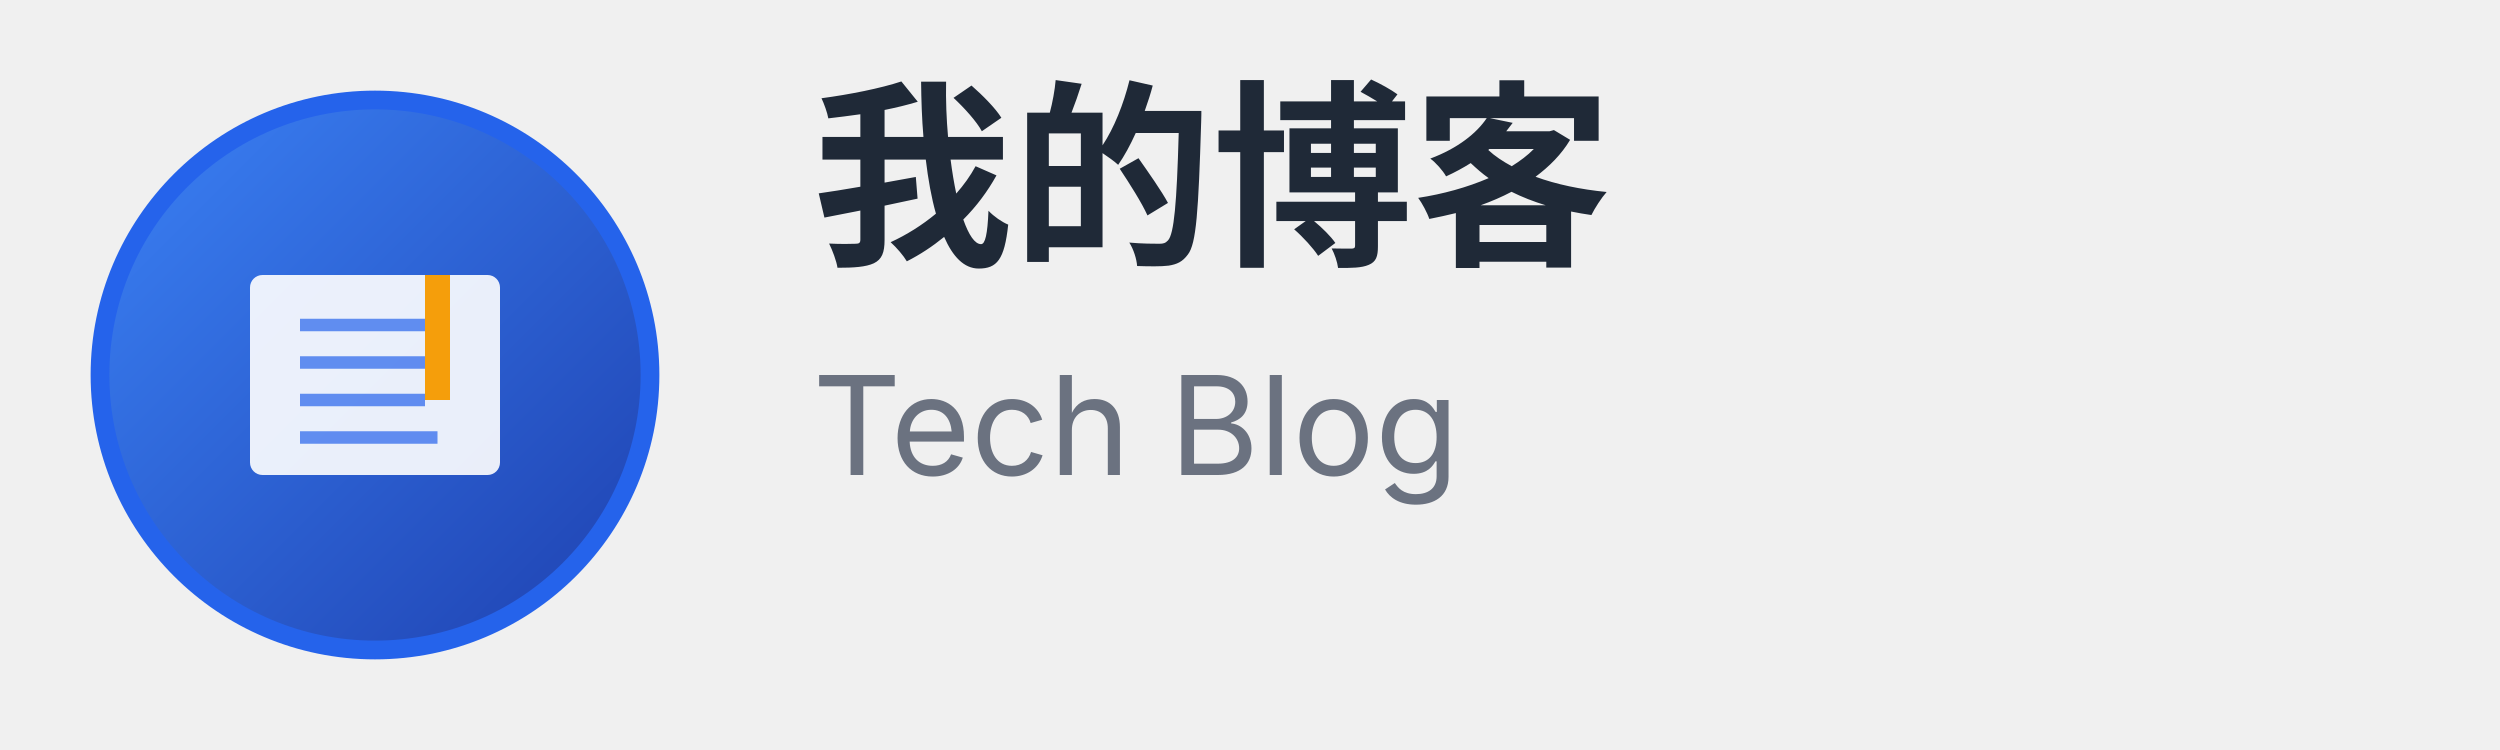
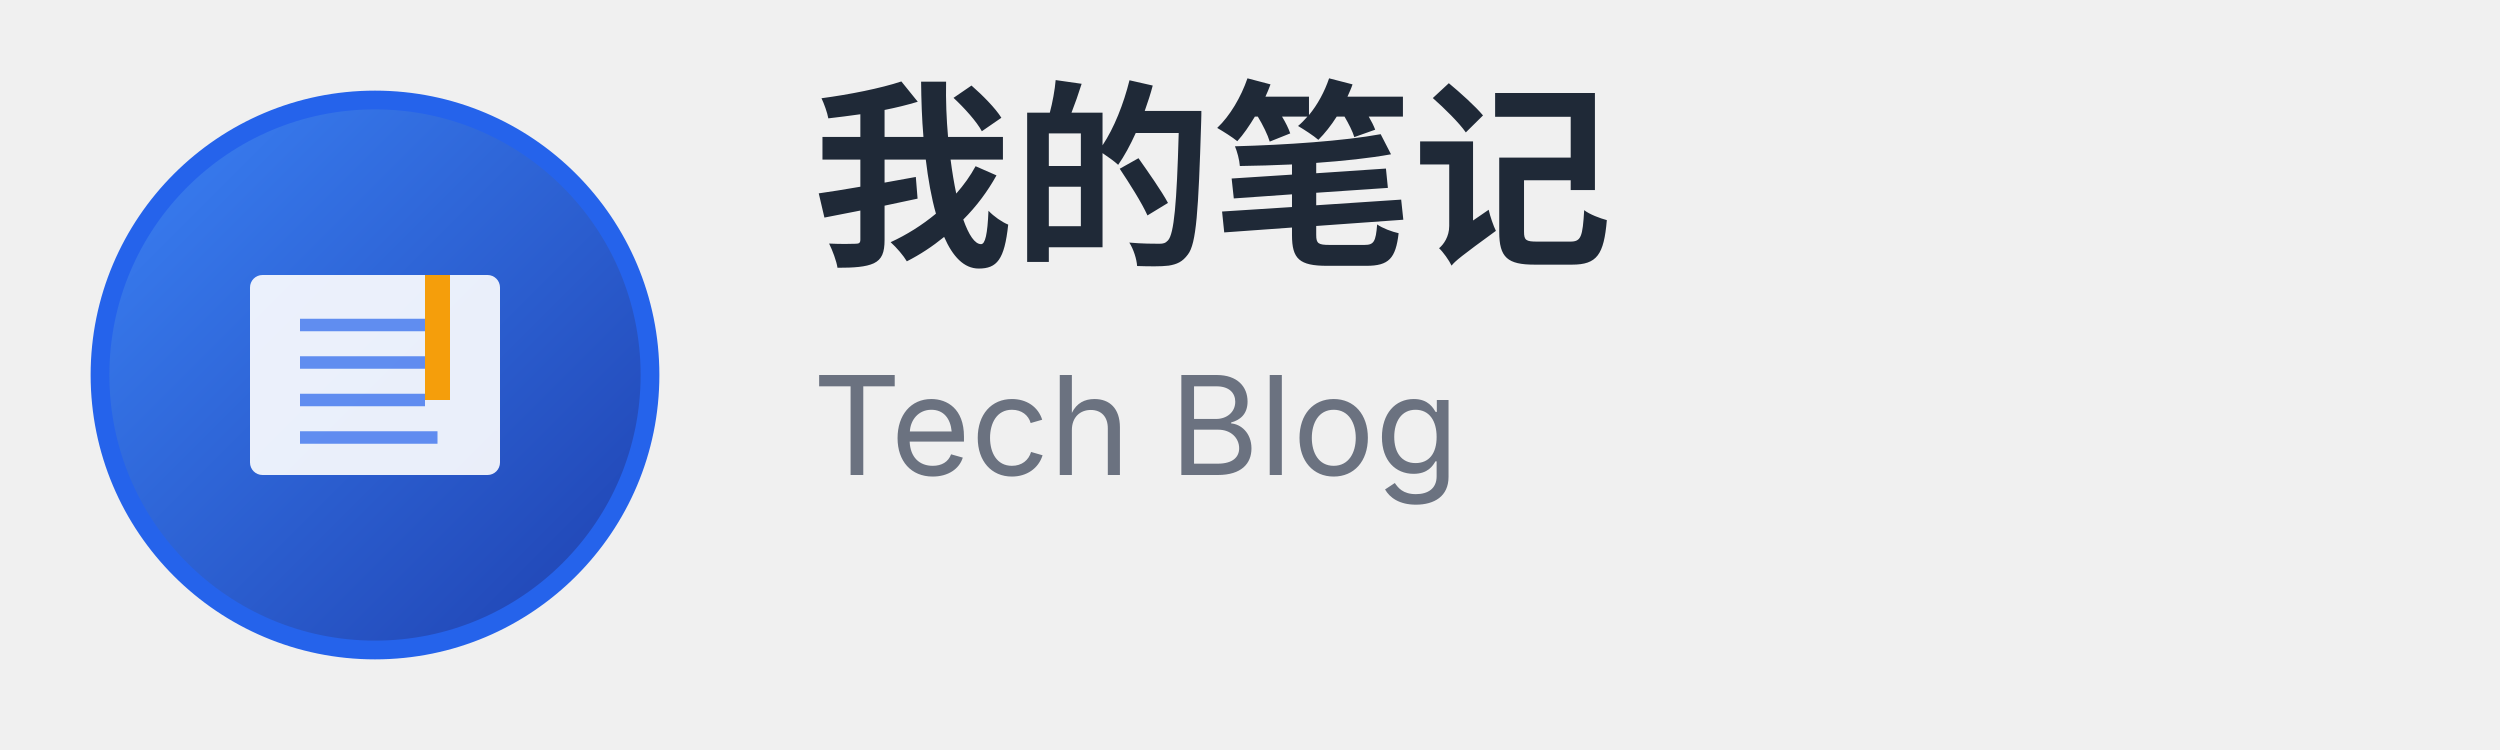
<svg xmlns="http://www.w3.org/2000/svg" viewBox="0 0 200 60" width="200" height="60">
  <circle cx="30" cy="30" r="22" fill="url(#gradient)" stroke="#2563eb" stroke-width="1.5" />
  <defs>
    <linearGradient id="gradient" x1="0%" y1="0%" x2="100%" y2="100%">
      <stop offset="0%" style="stop-color:#3b82f6;stop-opacity:1" />
      <stop offset="100%" style="stop-color:#1e40af;stop-opacity:1" />
    </linearGradient>
  </defs>
  <g transform="translate(30, 30)">
    <rect x="-10" y="-8" width="20" height="16" rx="1" fill="white" opacity="0.9" />
    <line x1="-6" y1="-4" x2="6" y2="-4" stroke="#2563eb" stroke-width="1" opacity="0.7" />
    <line x1="-6" y1="-1" x2="6" y2="-1" stroke="#2563eb" stroke-width="1" opacity="0.7" />
    <line x1="-6" y1="2" x2="4" y2="2" stroke="#2563eb" stroke-width="1" opacity="0.7" />
    <line x1="-6" y1="5" x2="5" y2="5" stroke="#2563eb" stroke-width="1" opacity="0.7" />
    <rect x="4" y="-8" width="2" height="10" fill="#f59e0b" />
    <path d="M4 2 L5 1 L6 2 L6 -8 L4 -8 Z" fill="#f59e0b" />
  </g>
-   <text x="65" y="20" font-family="system-ui, -apple-system, sans-serif" font-size="16" font-weight="600" fill="#1f2937">我的博客</text>
+   <text x="65" y="20" font-family="system-ui, -apple-system, sans-serif" font-size="16" font-weight="600" fill="#1f2937">我的笔记</text>
  <text x="65" y="38" font-family="system-ui, -apple-system, sans-serif" font-size="11" font-weight="400" fill="#6b7280">Tech Blog</text>
</svg>
